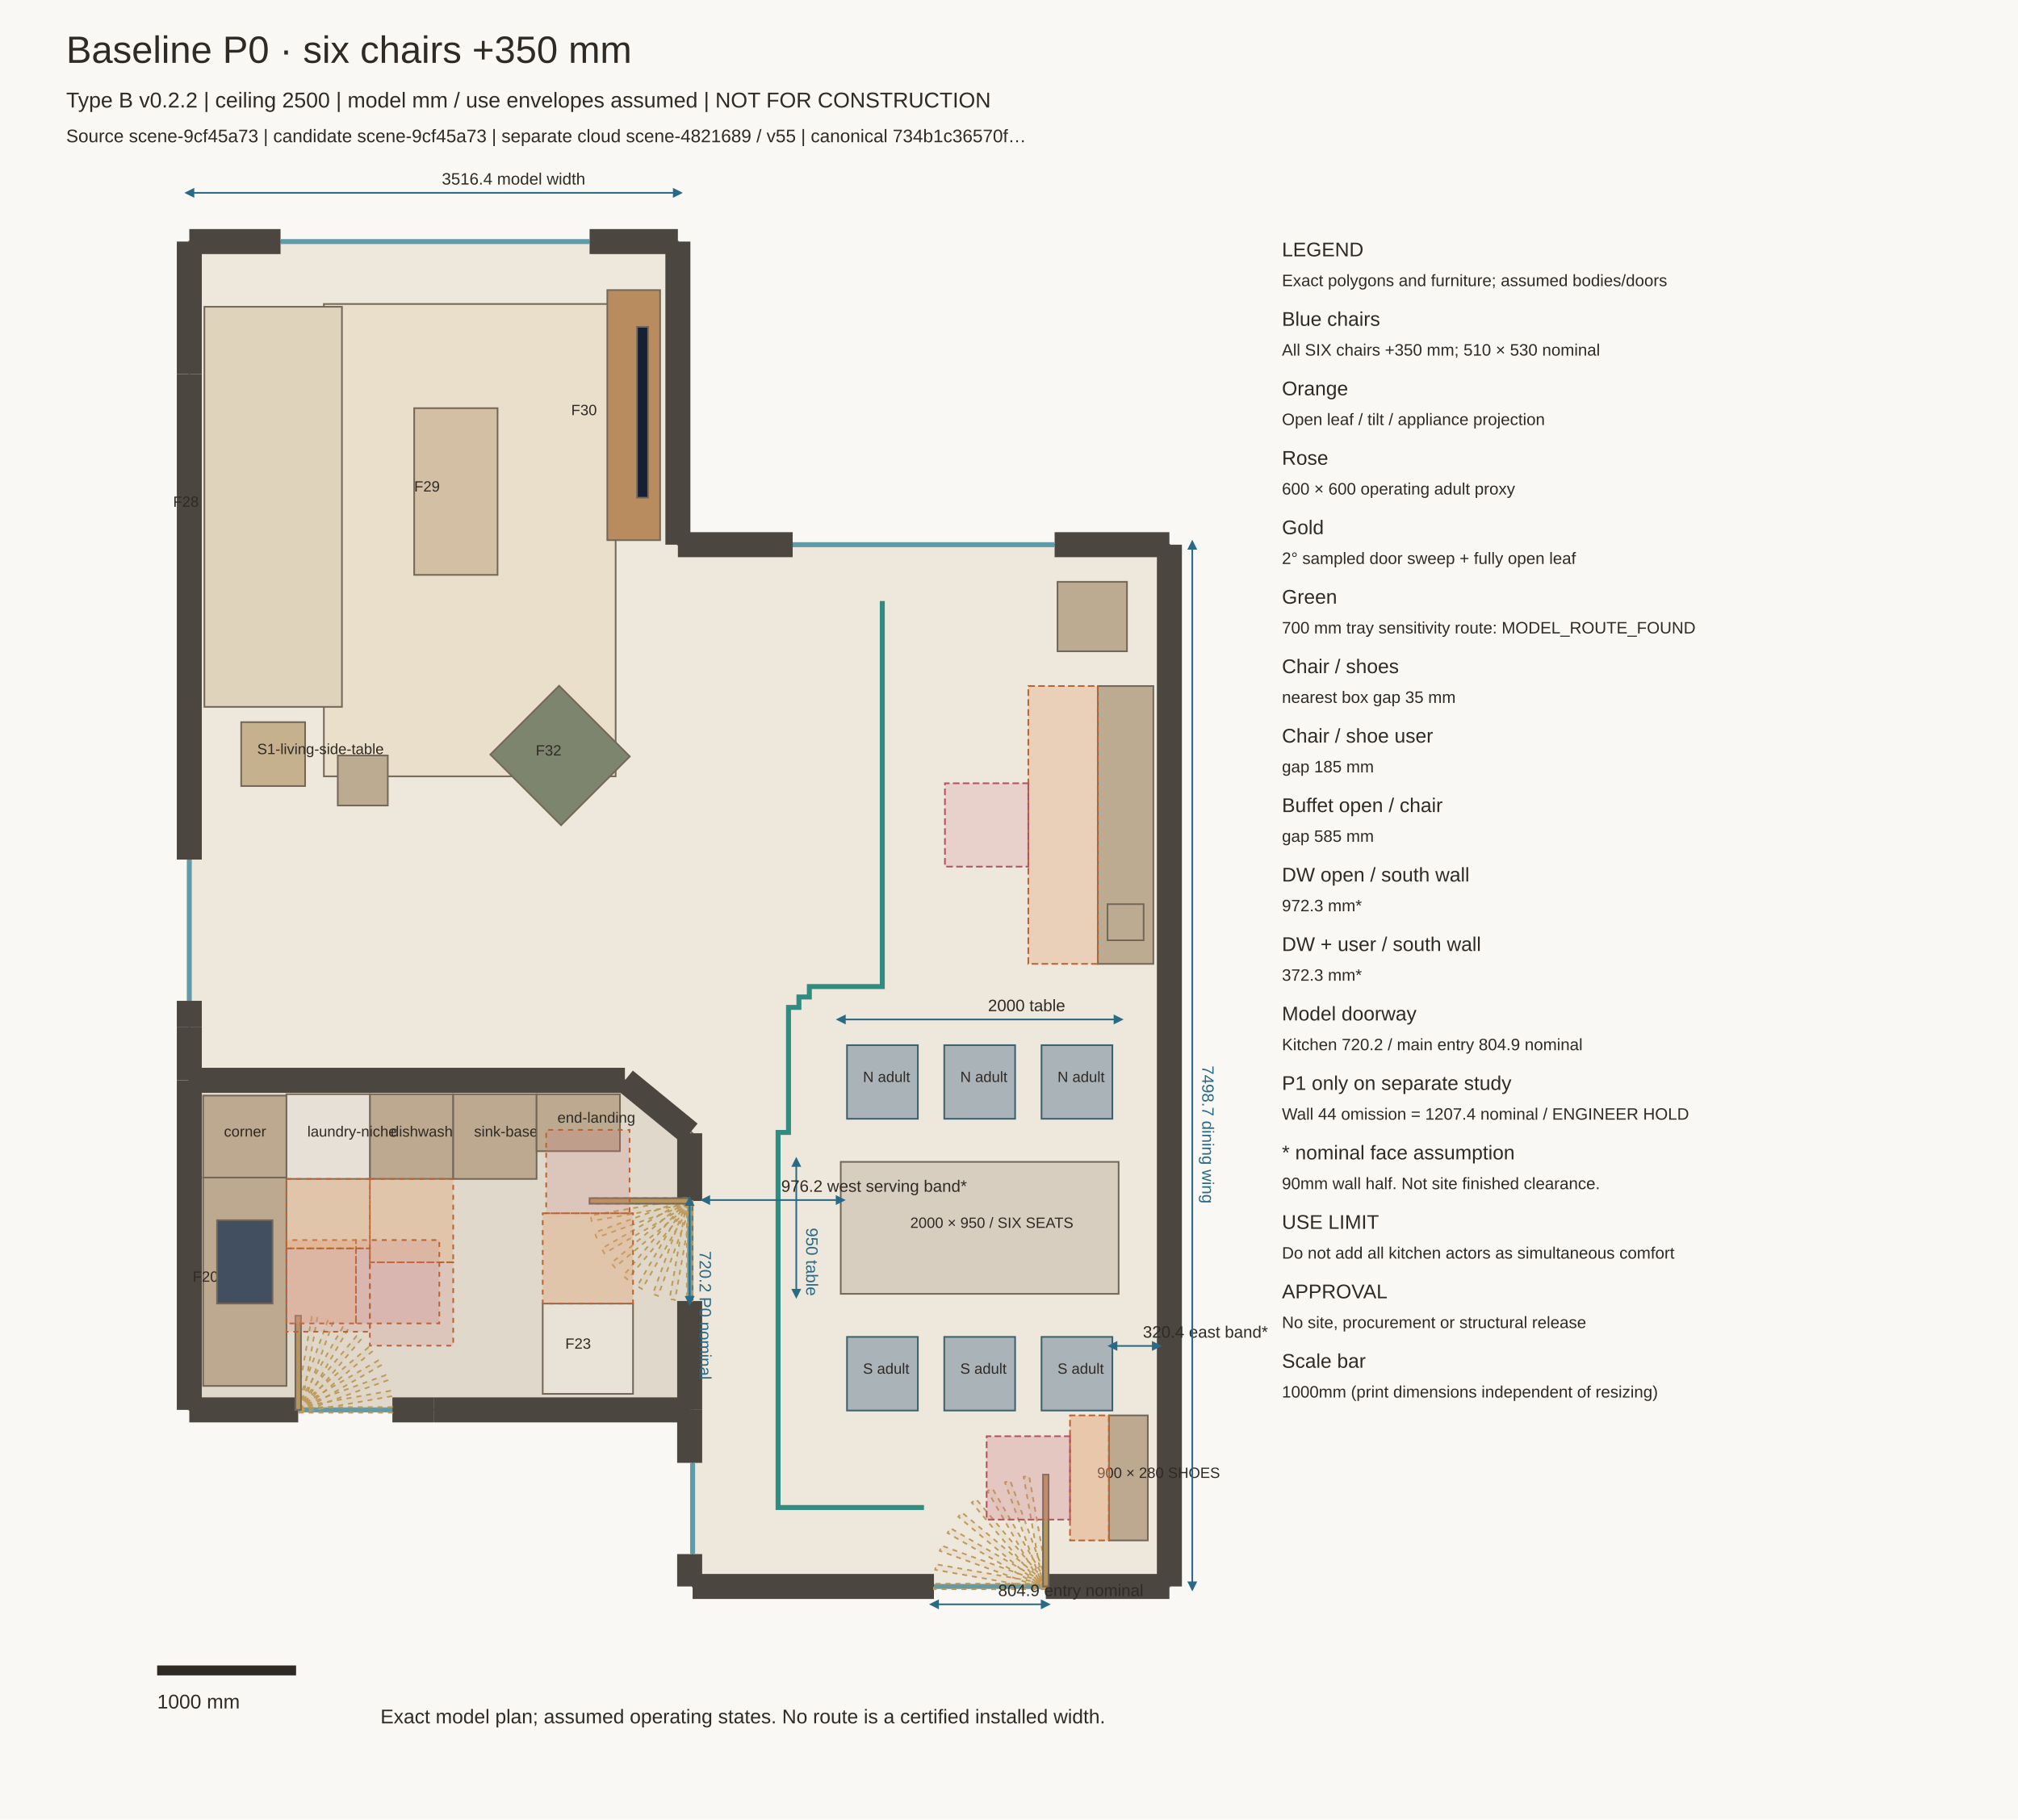
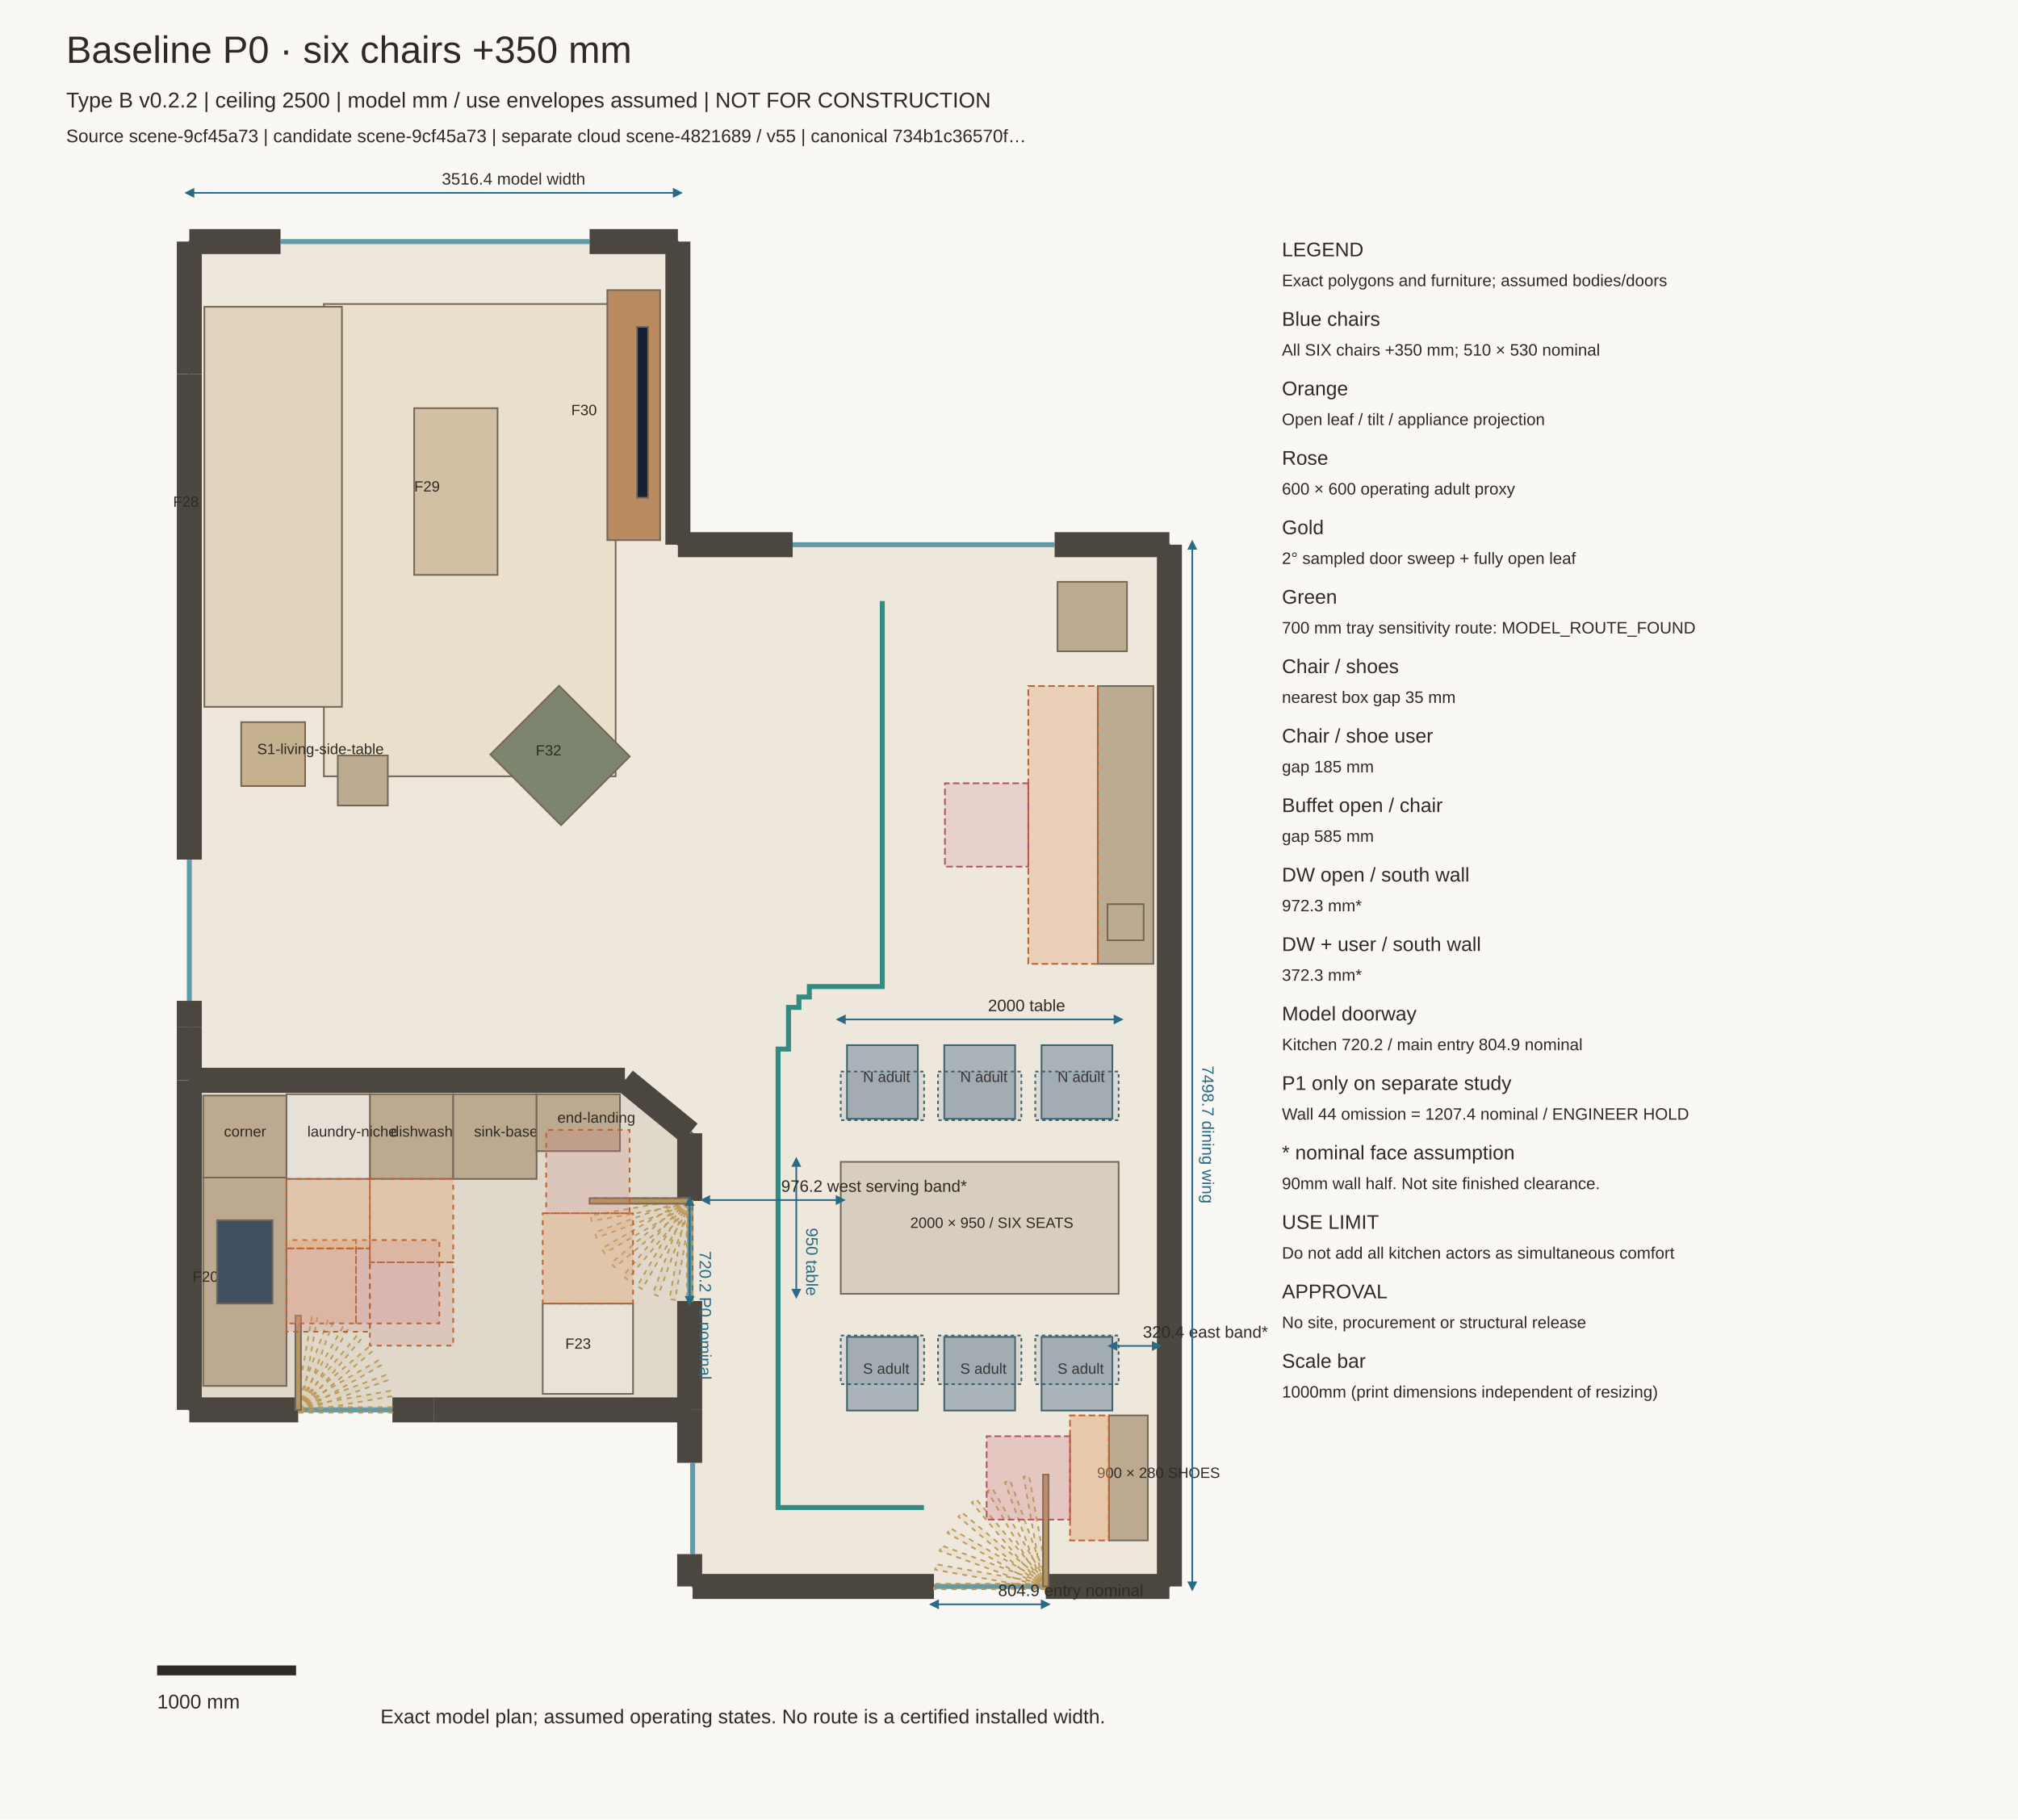
<svg xmlns="http://www.w3.org/2000/svg" width="1220" height="1100" viewBox="0 0 1220 1100">
  <defs>
    <marker id="arrow" markerWidth="6" markerHeight="6" refX="3" refY="3" orient="auto-start-reverse">
      <path d="M0 0 L6 3 L0 6Z" fill="#296a86" />
    </marker>
  </defs>
  <rect width="1220" height="1100" fill="#faf8f4" />
  <g font-family="Arial,sans-serif">
    <text x="40" y="38" font-size="23" fill="#302a25">Baseline P0 · six chairs +350 mm</text>
    <text x="40" y="65" font-size="13" fill="#302a25">Type B v0.2.2 | ceiling 2500 | model mm / use envelopes assumed | NOT FOR CONSTRUCTION</text>
    <text x="40" y="86" font-size="11" fill="#302a25">Source scene-9cf45a73 | candidate scene-9cf45a73 | separate cloud scene-4821689 / v55 | canonical 734b1c36570f…</text>
    <polygon points="114.45,146.06 409.82,146.06 409.82,329.34 706.98,329.34 706.98,959.23 418.72,959.23 418.72,685.21 377.79,653.18 114.45,653.18" fill="#eee7dc" stroke="#736858" stroke-width="1" />
    <polygon points="114.45,653.18 377.79,653.18 416.94,685.21 416.94,852.47 114.45,852.47" fill="#e0d9cb" stroke="#736858" stroke-width="1" />
    <path d="M114.448,146.063 L114.448,226.134" stroke="#4b4640" stroke-width="15.12" />
    <path d="M114.448,226.134 L114.448,519.729" stroke="#4b4640" stroke-width="15.12" />
    <path d="M114.448,605.138 L114.448,621.152" stroke="#4b4640" stroke-width="15.12" />
    <path d="M114.448,621.152 L114.448,653.181" stroke="#4b4640" stroke-width="15.12" />
    <path d="M114.448,653.181 L114.448,852.469" stroke="#4b4640" stroke-width="15.12" />
    <path d="M114.448,852.469 L180.285,852.469" stroke="#4b4640" stroke-width="15.12" />
    <path d="M237.224,852.469 L262.135,852.469" stroke="#4b4640" stroke-width="15.12" />
    <path d="M262.135,852.469 L416.939,852.469" stroke="#4b4640" stroke-width="15.12" />
    <path d="M114.448,653.181 L377.794,653.181" stroke="#4b4640" stroke-width="15.12" />
    <path d="M416.939,685.209 L416.939,726.134" stroke="#4b4640" stroke-width="15.12" />
    <path d="M416.939,786.633 L416.939,852.469" stroke="#4b4640" stroke-width="15.12" />
    <path d="M416.939,852.469 L416.939,884.498" stroke="#4b4640" stroke-width="15.12" />
    <path d="M416.939,939.658 L416.939,959.231" stroke="#4b4640" stroke-width="15.12" />
    <path d="M418.719,959.231 L564.626,959.231" stroke="#4b4640" stroke-width="15.12" />
    <path d="M632.242,959.231 L706.975,959.231" stroke="#4b4640" stroke-width="15.12" />
    <path d="M706.975,329.337 L706.975,959.231" stroke="#4b4640" stroke-width="15.12" />
    <path d="M409.822,329.337 L479.217,329.337" stroke="#4b4640" stroke-width="15.12" />
    <path d="M637.58,329.337 L706.975,329.337" stroke="#4b4640" stroke-width="15.12" />
    <path d="M409.822,146.063 L409.822,329.337" stroke="#4b4640" stroke-width="15.12" />
    <path d="M114.448,146.063 L169.609,146.063" stroke="#4b4640" stroke-width="15.12" />
    <path d="M356.441,146.063 L409.822,146.063" stroke="#4b4640" stroke-width="15.12" />
    <path d="M377.794,653.181 L416.939,685.209" stroke="#4b4640" stroke-width="15.12" />
    <path d="M114.448,519.729 L114.448,605.138" stroke="#5f9ba8" stroke-width="3" />
    <path d="M416.939,726.134 L416.939,786.633" stroke="#5f9ba8" stroke-width="3" />
    <path d="M180.285,852.469 L237.224,852.469" stroke="#5f9ba8" stroke-width="3" />
    <path d="M418.719,884.498 L418.719,939.658" stroke="#5f9ba8" stroke-width="3" />
    <path d="M564.626,959.231 L632.242,959.231" stroke="#5f9ba8" stroke-width="3" />
    <path d="M169.609,146.063 L356.441,146.063" stroke="#5f9ba8" stroke-width="3" />
    <path d="M479.217,329.337 L637.58,329.337" stroke="#5f9ba8" stroke-width="3" />
    <polygon points="632.24,960.91 564.63,960.91 564.63,957.55 632.24,957.55" fill="#bd9a5a" fill-opacity="0.071" stroke="#bd9a5a" stroke-width="1" stroke-dasharray="3 3" />
    <polygon points="631.95,960.89 565.36,949.14 565.95,945.83 632.53,957.58" fill="#bd9a5a" fill-opacity="0.071" stroke="#bd9a5a" stroke-width="1" stroke-dasharray="3 3" />
    <polygon points="631.67,960.81 568.13,937.68 569.28,934.53 632.82,957.65" fill="#bd9a5a" fill-opacity="0.071" stroke="#bd9a5a" stroke-width="1" stroke-dasharray="3 3" />
    <polygon points="631.40,960.69 572.85,926.88 574.53,923.97 633.08,957.78" fill="#bd9a5a" fill-opacity="0.071" stroke="#bd9a5a" stroke-width="1" stroke-dasharray="3 3" />
    <polygon points="631.16,960.52 579.37,917.06 581.53,914.48 633.32,957.94" fill="#bd9a5a" fill-opacity="0.071" stroke="#bd9a5a" stroke-width="1" stroke-dasharray="3 3" />
    <polygon points="630.96,960.31 587.49,908.51 590.07,906.35 633.53,958.15" fill="#bd9a5a" fill-opacity="0.071" stroke="#bd9a5a" stroke-width="1" stroke-dasharray="3 3" />
    <polygon points="630.79,960.07 596.98,901.51 599.89,899.83 633.70,958.39" fill="#bd9a5a" fill-opacity="0.071" stroke="#bd9a5a" stroke-width="1" stroke-dasharray="3 3" />
    <polygon points="630.66,959.81 607.54,896.27 610.69,895.12 633.82,958.66" fill="#bd9a5a" fill-opacity="0.071" stroke="#bd9a5a" stroke-width="1" stroke-dasharray="3 3" />
    <polygon points="630.59,959.52 618.85,892.93 622.16,892.35 633.90,958.94" fill="#bd9a5a" fill-opacity="0.071" stroke="#bd9a5a" stroke-width="1" stroke-dasharray="3 3" />
    <polygon points="630.56,959.23 630.56,891.61 633.92,891.61 633.92,959.23" fill="#bd9a5a" fill-opacity="0.071" stroke="#bd9a5a" stroke-width="1" stroke-dasharray="3 3" />
    <polygon points="630.56,959.23 630.56,891.61 633.92,891.61 633.92,959.23" fill="#ba955b" stroke="#736858" stroke-width="1" />
    <polygon points="418.62,726.13 418.62,786.63 415.26,786.63 415.26,726.13" fill="#bd9a5a" fill-opacity="0.071" stroke="#bd9a5a" stroke-width="1" stroke-dasharray="3 3" />
    <polygon points="418.59,726.43 408.09,786.01 404.78,785.42 415.29,725.84" fill="#bd9a5a" fill-opacity="0.071" stroke="#bd9a5a" stroke-width="1" stroke-dasharray="3 3" />
    <polygon points="418.52,726.71 397.83,783.56 394.67,782.41 415.36,725.56" fill="#bd9a5a" fill-opacity="0.071" stroke="#bd9a5a" stroke-width="1" stroke-dasharray="3 3" />
    <polygon points="418.39,726.97 388.15,779.37 385.24,777.69 415.48,725.29" fill="#bd9a5a" fill-opacity="0.071" stroke="#bd9a5a" stroke-width="1" stroke-dasharray="3 3" />
    <polygon points="418.23,727.21 379.34,773.56 376.77,771.40 415.65,725.05" fill="#bd9a5a" fill-opacity="0.071" stroke="#bd9a5a" stroke-width="1" stroke-dasharray="3 3" />
    <polygon points="418.02,727.42 371.68,766.31 369.52,763.74 415.86,724.85" fill="#bd9a5a" fill-opacity="0.071" stroke="#bd9a5a" stroke-width="1" stroke-dasharray="3 3" />
    <polygon points="417.78,727.59 365.39,757.84 363.71,754.93 416.10,724.68" fill="#bd9a5a" fill-opacity="0.071" stroke="#bd9a5a" stroke-width="1" stroke-dasharray="3 3" />
    <polygon points="417.51,727.71 360.66,748.40 359.52,745.25 416.36,724.56" fill="#bd9a5a" fill-opacity="0.071" stroke="#bd9a5a" stroke-width="1" stroke-dasharray="3 3" />
    <polygon points="417.23,727.79 357.65,738.29 357.07,734.99 416.65,724.48" fill="#bd9a5a" fill-opacity="0.071" stroke="#bd9a5a" stroke-width="1" stroke-dasharray="3 3" />
    <polygon points="416.94,727.81 356.44,727.81 356.44,724.45 416.94,724.45" fill="#bd9a5a" fill-opacity="0.071" stroke="#bd9a5a" stroke-width="1" stroke-dasharray="3 3" />
    <polygon points="416.94,727.81 356.44,727.81 356.44,724.45 416.94,724.45" fill="#ba955b" stroke="#736858" stroke-width="1" />
    <polygon points="180.28,850.79 237.22,850.79 237.22,854.15 180.28,854.15" fill="#bd9a5a" fill-opacity="0.071" stroke="#bd9a5a" stroke-width="1" stroke-dasharray="3 3" />
    <polygon points="179.99,850.81 236.07,840.93 236.65,844.24 180.58,854.12" fill="#bd9a5a" fill-opacity="0.071" stroke="#bd9a5a" stroke-width="1" stroke-dasharray="3 3" />
    <polygon points="179.71,850.89 233.22,831.42 234.36,834.57 180.86,854.05" fill="#bd9a5a" fill-opacity="0.071" stroke="#bd9a5a" stroke-width="1" stroke-dasharray="3 3" />
    <polygon points="179.44,851.01 228.76,822.54 230.44,825.45 181.12,853.92" fill="#bd9a5a" fill-opacity="0.071" stroke="#bd9a5a" stroke-width="1" stroke-dasharray="3 3" />
    <polygon points="179.20,851.18 222.82,814.58 224.98,817.16 181.36,853.76" fill="#bd9a5a" fill-opacity="0.071" stroke="#bd9a5a" stroke-width="1" stroke-dasharray="3 3" />
    <polygon points="179.00,851.39 215.60,807.77 218.17,809.93 181.57,853.55" fill="#bd9a5a" fill-opacity="0.071" stroke="#bd9a5a" stroke-width="1" stroke-dasharray="3 3" />
    <polygon points="178.83,851.63 207.30,802.32 210.21,804.00 181.74,853.31" fill="#bd9a5a" fill-opacity="0.071" stroke="#bd9a5a" stroke-width="1" stroke-dasharray="3 3" />
    <polygon points="178.71,851.89 198.18,798.39 201.34,799.54 181.86,853.04" fill="#bd9a5a" fill-opacity="0.071" stroke="#bd9a5a" stroke-width="1" stroke-dasharray="3 3" />
    <polygon points="178.63,852.18 188.52,796.10 191.83,796.69 181.94,852.76" fill="#bd9a5a" fill-opacity="0.071" stroke="#bd9a5a" stroke-width="1" stroke-dasharray="3 3" />
    <polygon points="178.60,852.47 178.60,795.53 181.96,795.53 181.96,852.47" fill="#bd9a5a" fill-opacity="0.071" stroke="#bd9a5a" stroke-width="1" stroke-dasharray="3 3" />
    <polygon points="178.60,852.47 178.60,795.53 181.96,795.53 181.96,852.47" fill="#ba955b" stroke="#736858" stroke-width="1" />
    <polygon points="122.80,837.99 122.80,711.99 173.20,711.99 173.20,837.99" fill="#BCA98F" stroke="#736858" stroke-width="1" />
    <text x="116.504" y="774.992" font-size="9" fill="#302a25">F20</text>
    <polygon points="276.10,670.41 322.30,670.41 322.30,704.01 276.10,704.01" fill="#eef2f5" stroke="#736858" stroke-width="1" />
    <polygon points="131.20,788.18 131.20,737.78 164.80,737.78 164.80,788.18" fill="#424f61" stroke="#736858" stroke-width="1" />
    <polygon points="382.70,842.78 328.10,842.78 328.10,788.18 382.70,788.18" fill="#E8E2D7" stroke="#736858" stroke-width="1" />
    <text x="341.75" y="815.48" font-size="9" fill="#302a25">F23</text>
    <polygon points="372.20,183.80 372.20,469.40 195.80,469.40 195.80,183.80" fill="#e9dfcb" stroke="#736858" stroke-width="1" />
    <polygon points="123.56,427.40 123.56,185.48 206.72,185.48 206.72,427.40" fill="#dfd3bb" stroke="#736858" stroke-width="1" />
    <text x="104.66" y="306.44" font-size="9" fill="#302a25">F28</text>
    <polygon points="300.80,246.80 300.80,347.60 250.40,347.60 250.40,246.80" fill="#D2BFA4" stroke="#736858" stroke-width="1" />
    <text x="250.4" y="297.2" font-size="9" fill="#302a25">F29</text>
    <polygon points="399.08,175.40 399.08,326.60 367.16,326.60 367.16,175.40" fill="#B88C5E" stroke="#736858" stroke-width="1" />
    <text x="345.32" y="251" font-size="9" fill="#302a25">F30</text>
    <polygon points="391.83,197.61 391.83,300.93 385.11,300.93 385.11,197.61" fill="#152034" stroke="#736858" stroke-width="1" />
    <polygon points="380.77,457.39 339.19,498.97 296.43,456.21 338.01,414.63" fill="#7D856F" stroke="#736858" stroke-width="1" />
    <text x="323.9" y="456.8" font-size="9" fill="#302a25">F32</text>
    <polygon points="508.28,702.50 676.28,702.50 676.28,782.30 508.28,782.30" fill="#D8CEC0" stroke="#736858" stroke-width="1" />
    <text x="550.28" y="742.4" font-size="9" fill="#302a25">2000 × 950 / SIX SEATS</text>
    <polygon points="693.92,855.80 693.92,931.40 670.40,931.40 670.40,855.80" fill="#BCA98F" stroke="#736858" stroke-width="1" />
    <text x="663.26" y="893.6" font-size="9" fill="#302a25">900 × 280 SHOES</text>
    <polygon points="145.82,436.64 184.46,436.64 184.46,475.28 145.82,475.28" fill="#C6B18F" stroke="#736858" stroke-width="1" />
    <text x="155.48" y="455.96" font-size="9" fill="#302a25">S1-living-side-table</text>
    <polygon points="122.80,662.43 173.20,662.43 173.20,711.99 122.80,711.99" fill="#BCA98F" stroke="#736858" stroke-width="1" />
    <text x="135.404" y="687.212" font-size="9" fill="#302a25">corner</text>
    <polygon points="223.60,661.59 274.00,661.59 274.00,712.83 223.60,712.83" fill="#BCA98F" stroke="#736858" stroke-width="1" />
    <text x="236.204" y="687.212" font-size="9" fill="#302a25">dishwasher</text>
    <polygon points="274.00,661.59 324.40,661.59 324.40,712.83 274.00,712.83" fill="#BCA98F" stroke="#736858" stroke-width="1" />
    <text x="286.604" y="687.212" font-size="9" fill="#302a25">sink-base</text>
    <polygon points="324.40,661.59 374.80,661.59 374.80,696.03 324.40,696.03" fill="#BCA98F" stroke="#736858" stroke-width="1" />
    <text x="337.004" y="678.812" font-size="9" fill="#302a25">end-landing</text>
    <polygon points="173.20,661.59 223.60,661.59 223.60,712.83 173.20,712.83" fill="#E6E0D7" stroke="#736858" stroke-width="1" />
    <text x="185.804" y="687.212" font-size="9" fill="#302a25">laundry-niche</text>
    <polygon points="512.06,631.94 554.90,631.94 554.90,676.46 512.06,676.46" fill="#aab3b8" stroke="#3b626d" stroke-width="1" />
    <text x="521.72" y="654.2" font-size="9" fill="#302a25">N adult</text>
    <polygon points="629.66,631.94 672.50,631.94 672.50,676.46 629.66,676.46" fill="#aab3b8" stroke="#3b626d" stroke-width="1" />
    <text x="639.32" y="654.2" font-size="9" fill="#302a25">N adult</text>
    <polygon points="554.90,852.86 512.06,852.86 512.06,808.34 554.90,808.34" fill="#aab3b8" stroke="#3b626d" stroke-width="1" />
    <text x="521.72" y="830.6" font-size="9" fill="#302a25">S adult</text>
    <polygon points="672.50,852.86 629.66,852.86 629.66,808.34 672.50,808.34" fill="#aab3b8" stroke="#3b626d" stroke-width="1" />
    <text x="639.32" y="830.6" font-size="9" fill="#302a25">S adult</text>
    <polygon points="570.86,631.94 613.70,631.94 613.70,676.46 570.86,676.46" fill="#aab3b8" stroke="#3b626d" stroke-width="1" />
    <text x="580.52" y="654.2" font-size="9" fill="#302a25">N adult</text>
    <polygon points="613.70,852.86 570.86,852.86 570.86,808.34 613.70,808.34" fill="#aab3b8" stroke="#3b626d" stroke-width="1" />
    <text x="580.52" y="830.6" font-size="9" fill="#302a25">S adult</text>
+     <polygon points="508.28,647.90 558.68,647.90 558.68,677.30 508.28,677.30" fill="#718591" fill-opacity="0.133" stroke="#3b626d" stroke-width="1" stroke-dasharray="2 2" />
+     <polygon points="625.88,647.90 676.28,647.90 676.28,677.30 625.88,677.30" fill="#718591" fill-opacity="0.133" stroke="#3b626d" stroke-width="1" stroke-dasharray="2 2" />
+     <polygon points="508.28,807.50 558.68,807.50 558.68,836.90 508.28,836.90" fill="#718591" fill-opacity="0.133" stroke="#3b626d" stroke-width="1" stroke-dasharray="2 2" />
+     <polygon points="625.88,807.50 676.28,807.50 676.28,836.90 625.88,836.90" fill="#718591" fill-opacity="0.133" stroke="#3b626d" stroke-width="1" stroke-dasharray="2 2" />
+     <polygon points="567.08,647.90 617.48,647.90 617.48,677.30 567.08,677.30" fill="#718591" fill-opacity="0.133" stroke="#3b626d" stroke-width="1" stroke-dasharray="2 2" />
+     <polygon points="567.08,807.50 617.48,807.50 617.48,836.90 567.08,836.90" fill="#718591" fill-opacity="0.133" stroke="#3b626d" stroke-width="1" stroke-dasharray="2 2" />
    <polygon points="697.28,414.80 697.28,582.80 663.68,582.80 663.68,414.80" fill="#bdab91" stroke="#736858" stroke-width="1" />
    <polygon points="639.32,351.80 681.32,351.80 681.32,393.80 639.32,393.80" fill="#bdab91" stroke="#736858" stroke-width="1" />
    <polygon points="204.20,456.80 234.44,456.80 234.44,487.04 204.20,487.04" fill="#bdab91" stroke="#736858" stroke-width="1" />
    <polygon points="669.56,546.68 691.40,546.68 691.40,568.52 669.56,568.52" fill="#bdab91" stroke="#736858" stroke-width="1" />
    <polygon points="670.40,855.80 670.40,931.40 646.88,931.40 646.88,855.80" fill="#e49d6e" fill-opacity="0.439" stroke="#bb6431" stroke-width="1" stroke-dasharray="4 2" />
    <polygon points="646.88,868.40 646.88,918.80 596.48,918.80 596.48,868.40" fill="#cd7982" fill-opacity="0.29" stroke="#b15263" stroke-width="1" stroke-dasharray="4 2" />
    <polygon points="663.68,414.80 663.68,582.80 621.68,582.80 621.68,414.80" fill="#e49d6e" fill-opacity="0.314" stroke="#bb6431" stroke-width="1" stroke-dasharray="4 2" />
    <polygon points="621.68,473.60 621.68,524.00 571.28,524.00 571.28,473.60" fill="#cd7982" fill-opacity="0.2" stroke="#b15263" stroke-width="1" stroke-dasharray="4 2" />
    <polygon points="223.60,712.83 274.00,712.83 274.00,763.23 223.60,763.23" fill="#e49d6e" fill-opacity="0.333" stroke="#bb6431" stroke-width="1" stroke-dasharray="3 3" />
    <polygon points="223.60,763.23 274.00,763.23 274.00,813.63 223.60,813.63" fill="#cd7982" fill-opacity="0.2" stroke="#bb6431" stroke-width="1" stroke-dasharray="3 3" />
    <polygon points="382.70,788.18 328.10,788.18 328.10,733.58 382.70,733.58" fill="#e49d6e" fill-opacity="0.333" stroke="#bb6431" stroke-width="1" stroke-dasharray="3 3" />
    <polygon points="380.60,733.58 330.20,733.58 330.20,683.18 380.60,683.18" fill="#cd7982" fill-opacity="0.2" stroke="#bb6431" stroke-width="1" stroke-dasharray="3 3" />
    <polygon points="173.20,800.19 173.20,749.79 215.20,749.79 215.20,800.19" fill="#e49d6e" fill-opacity="0.333" stroke="#bb6431" stroke-width="1" stroke-dasharray="3 3" />
    <polygon points="215.20,800.19 215.20,749.79 265.60,749.79 265.60,800.19" fill="#cd7982" fill-opacity="0.2" stroke="#bb6431" stroke-width="1" stroke-dasharray="3 3" />
    <polygon points="173.20,712.83 223.60,712.83 223.60,754.83 173.20,754.83" fill="#e49d6e" fill-opacity="0.333" stroke="#bb6431" stroke-width="1" stroke-dasharray="3 3" />
    <polygon points="173.20,754.83 223.60,754.83 223.60,805.23 173.20,805.23" fill="#cd7982" fill-opacity="0.2" stroke="#bb6431" stroke-width="1" stroke-dasharray="3 3" />
-     <polyline points="558.60,911.51 552.30,911.51 546.00,911.51 539.70,911.51 533.40,911.51 527.10,911.51 520.80,911.51 514.50,911.51 508.20,911.51 501.90,911.51 495.60,911.51 489.30,911.51 483.00,911.51 476.70,911.51 470.40,911.51 470.40,905.21 470.40,898.91 470.40,892.61 470.40,886.31 470.40,880.01 470.40,873.71 470.40,867.41 470.40,861.11 470.40,854.81 470.40,848.51 470.40,842.21 470.40,835.91 470.40,829.61 470.40,823.31 470.40,817.01 470.40,810.71 470.40,804.41 470.40,798.11 470.40,791.81 470.40,785.51 470.40,779.21 470.40,772.91 470.40,766.61 470.40,760.31 470.40,754.01 470.40,747.71 470.40,741.41 470.40,735.11 470.40,728.81 470.40,722.51 470.40,716.21 470.40,709.91 470.40,703.61 470.40,697.31 470.40,691.01 470.40,684.71 476.70,684.71 476.70,678.41 476.70,672.11 476.70,665.81 476.70,659.51 476.70,653.21 476.70,646.91 476.70,640.61 476.70,634.31 476.70,628.01 476.70,621.71 476.70,615.41 476.70,609.11 483.00,609.11 483.00,602.81 489.30,602.81 489.30,596.51 495.60,596.51 501.90,596.51 508.20,596.51 514.50,596.51 520.80,596.51 527.10,596.51 533.40,596.51 533.40,590.21 533.40,583.91 533.40,577.61 533.40,571.31 533.40,565.01 533.40,558.71 533.40,552.41 533.40,546.11 533.40,539.81 533.40,533.51 533.40,527.21 533.40,520.91 533.40,514.61 533.40,508.31 533.40,502.01 533.40,495.71 533.40,489.41 533.40,483.11 533.40,476.81 533.40,470.51 533.40,464.21 533.40,457.91 533.40,451.61 533.40,445.31 533.40,439.01 533.40,432.71 533.40,426.41 533.40,420.11 533.40,413.81 533.40,407.51 533.40,401.21 533.40,394.91 533.40,388.61 533.40,382.31 533.40,376.01 533.40,369.71 533.40,363.41" fill="none" stroke="#328b80" stroke-width="3" />
+     <polyline points="558.60,911.51 552.30,911.51 546.00,911.51 539.70,911.51 533.40,911.51 527.10,911.51 520.80,911.51 514.50,911.51 508.20,911.51 501.90,911.51 495.60,911.51 489.30,911.51 483.00,911.51 476.70,911.51 470.40,911.51 470.40,905.21 470.40,898.91 470.40,892.61 470.40,886.31 470.40,880.01 470.40,873.71 470.40,867.41 470.40,861.11 470.40,854.81 470.40,848.51 470.40,842.21 470.40,835.91 470.40,829.61 470.40,823.31 470.40,817.01 470.40,810.71 470.40,804.41 470.40,798.11 470.40,791.81 470.40,785.51 470.40,779.21 470.40,772.91 470.40,766.61 470.40,760.31 470.40,754.01 470.40,747.71 470.40,741.41 470.40,735.11 470.40,728.81 470.40,722.51 470.40,716.21 470.40,709.91 470.40,703.61 470.40,697.31 470.40,691.01 470.40,684.71 470.40,678.41 470.40,672.11 470.40,665.81 470.40,659.51 470.40,653.21 470.40,646.91 470.40,640.61 470.40,634.31 476.70,634.31 476.70,628.01 476.70,621.71 476.70,615.41 476.70,609.11 483.00,609.11 483.00,602.81 489.30,602.81 489.30,596.51 495.60,596.51 501.90,596.51 508.20,596.51 514.50,596.51 520.80,596.51 527.10,596.51 533.40,596.51 533.40,590.21 533.40,583.91 533.40,577.61 533.40,571.31 533.40,565.01 533.40,558.71 533.40,552.41 533.40,546.11 533.40,539.81 533.40,533.51 533.40,527.21 533.40,520.91 533.40,514.61 533.40,508.31 533.40,502.01 533.40,495.71 533.40,489.41 533.40,483.11 533.40,476.81 533.40,470.51 533.40,464.21 533.40,457.91 533.40,451.61 533.40,445.31 533.40,439.01 533.40,432.71 533.40,426.41 533.40,420.11 533.40,413.81 533.40,407.51 533.40,401.21 533.40,394.91 533.40,388.61 533.40,382.31 533.40,376.01 533.40,369.71 533.40,363.41" fill="none" stroke="#328b80" stroke-width="3" />
    <path d="M508.28,616.4 L676.28,616.4" stroke="#296a86" marker-start="url(#arrow)" marker-end="url(#arrow)" />
    <text x="597.28" y="611.4" font-size="10" fill="#302a25">2000 table</text>
    <path d="M481.4,702.5 L481.4,782.3" stroke="#296a86" marker-start="url(#arrow)" marker-end="url(#arrow)" />
    <text x="487.4" y="742.4" transform="rotate(90 487.4 742.4)" font-size="10" fill="#296a86">950 table</text>
    <path d="M426.279,725.6 L508.28,725.6" stroke="#296a86" marker-start="url(#arrow)" marker-end="url(#arrow)" />
    <text x="472.279" y="720.6" font-size="10" fill="#302a25">976.2 west serving band*</text>
    <path d="M672.5,813.8 L699.415,813.8" stroke="#296a86" marker-start="url(#arrow)" marker-end="url(#arrow)" />
    <text x="690.958" y="808.8" font-size="10" fill="#302a25">320.4 east band*</text>
    <path d="M416.939,726.134 L416.939,786.633" stroke="#296a86" marker-start="url(#arrow)" marker-end="url(#arrow)" />
    <text x="422.939" y="756.384" transform="rotate(90 422.9395 756.3836)" font-size="10" fill="#296a86">720.2 P0 nominal</text>
    <path d="M564.626,970.04 L632.242,970.04" stroke="#296a86" marker-start="url(#arrow)" marker-end="url(#arrow)" />
    <text x="603.434" y="965.04" font-size="10" fill="#302a25">804.9 entry nominal</text>
    <path d="M114.448,116.6 L409.822,116.6" stroke="#296a86" marker-start="url(#arrow)" marker-end="url(#arrow)" />
    <text x="267.135" y="111.6" font-size="10" fill="#302a25">3516.4 model width</text>
    <path d="M720.8,329.337 L720.8,959.231" stroke="#296a86" marker-start="url(#arrow)" marker-end="url(#arrow)" />
    <text x="726.8" y="644.284" transform="rotate(90 726.8 644.284)" font-size="10" fill="#296a86">7498.7 dining wing</text>
    <text x="775" y="155" font-size="12" fill="#302a25">LEGEND</text>
    <text x="775" y="173" font-size="10" fill="#302a25">Exact polygons and furniture; assumed bodies/doors</text>
    <text x="775" y="197" font-size="12" fill="#302a25">Blue chairs</text>
    <text x="775" y="215" font-size="10" fill="#302a25">All SIX chairs +350 mm; 510 × 530 nominal</text>
    <text x="775" y="239" font-size="12" fill="#302a25">Orange</text>
    <text x="775" y="257" font-size="10" fill="#302a25">Open leaf / tilt / appliance projection</text>
    <text x="775" y="281" font-size="12" fill="#302a25">Rose</text>
    <text x="775" y="299" font-size="10" fill="#302a25">600 × 600 operating adult proxy</text>
    <text x="775" y="323" font-size="12" fill="#302a25">Gold</text>
    <text x="775" y="341" font-size="10" fill="#302a25">2° sampled door sweep + fully open leaf</text>
    <text x="775" y="365" font-size="12" fill="#302a25">Green</text>
    <text x="775" y="383" font-size="10" fill="#302a25">700 mm tray sensitivity route: MODEL_ROUTE_FOUND</text>
    <text x="775" y="407" font-size="12" fill="#302a25">Chair / shoes</text>
    <text x="775" y="425" font-size="10" fill="#302a25">nearest box gap 35 mm</text>
    <text x="775" y="449" font-size="12" fill="#302a25">Chair / shoe user</text>
    <text x="775" y="467" font-size="10" fill="#302a25">gap 185 mm</text>
    <text x="775" y="491" font-size="12" fill="#302a25">Buffet open / chair</text>
    <text x="775" y="509" font-size="10" fill="#302a25">gap 585 mm</text>
    <text x="775" y="533" font-size="12" fill="#302a25">DW open / south wall</text>
    <text x="775" y="551" font-size="10" fill="#302a25">972.3 mm*</text>
    <text x="775" y="575" font-size="12" fill="#302a25">DW + user / south wall</text>
    <text x="775" y="593" font-size="10" fill="#302a25">372.3 mm*</text>
    <text x="775" y="617" font-size="12" fill="#302a25">Model doorway</text>
    <text x="775" y="635" font-size="10" fill="#302a25">Kitchen 720.2 / main entry 804.9 nominal</text>
    <text x="775" y="659" font-size="12" fill="#302a25">P1 only on separate study</text>
    <text x="775" y="677" font-size="10" fill="#302a25">Wall 44 omission = 1207.4 nominal / ENGINEER HOLD</text>
    <text x="775" y="701" font-size="12" fill="#302a25">* nominal face assumption</text>
    <text x="775" y="719" font-size="10" fill="#302a25">90mm wall half. Not site finished clearance.</text>
    <text x="775" y="743" font-size="12" fill="#302a25">USE LIMIT</text>
    <text x="775" y="761" font-size="10" fill="#302a25">Do not add all kitchen actors as simultaneous comfort</text>
    <text x="775" y="785" font-size="12" fill="#302a25">APPROVAL</text>
    <text x="775" y="803" font-size="10" fill="#302a25">No site, procurement or structural release</text>
    <text x="775" y="827" font-size="12" fill="#302a25">Scale bar</text>
    <text x="775" y="845" font-size="10" fill="#302a25">1000mm (print dimensions independent of resizing)</text>
    <path d="M95 1010 h84" stroke="#302a25" stroke-width="6" />
    <text x="95" y="1033" font-size="12" fill="#302a25">1000 mm</text>
    <text x="230" y="1042" font-size="12" fill="#302a25">Exact model plan; assumed operating states. No route is a certified installed width.</text>
  </g>
</svg>
